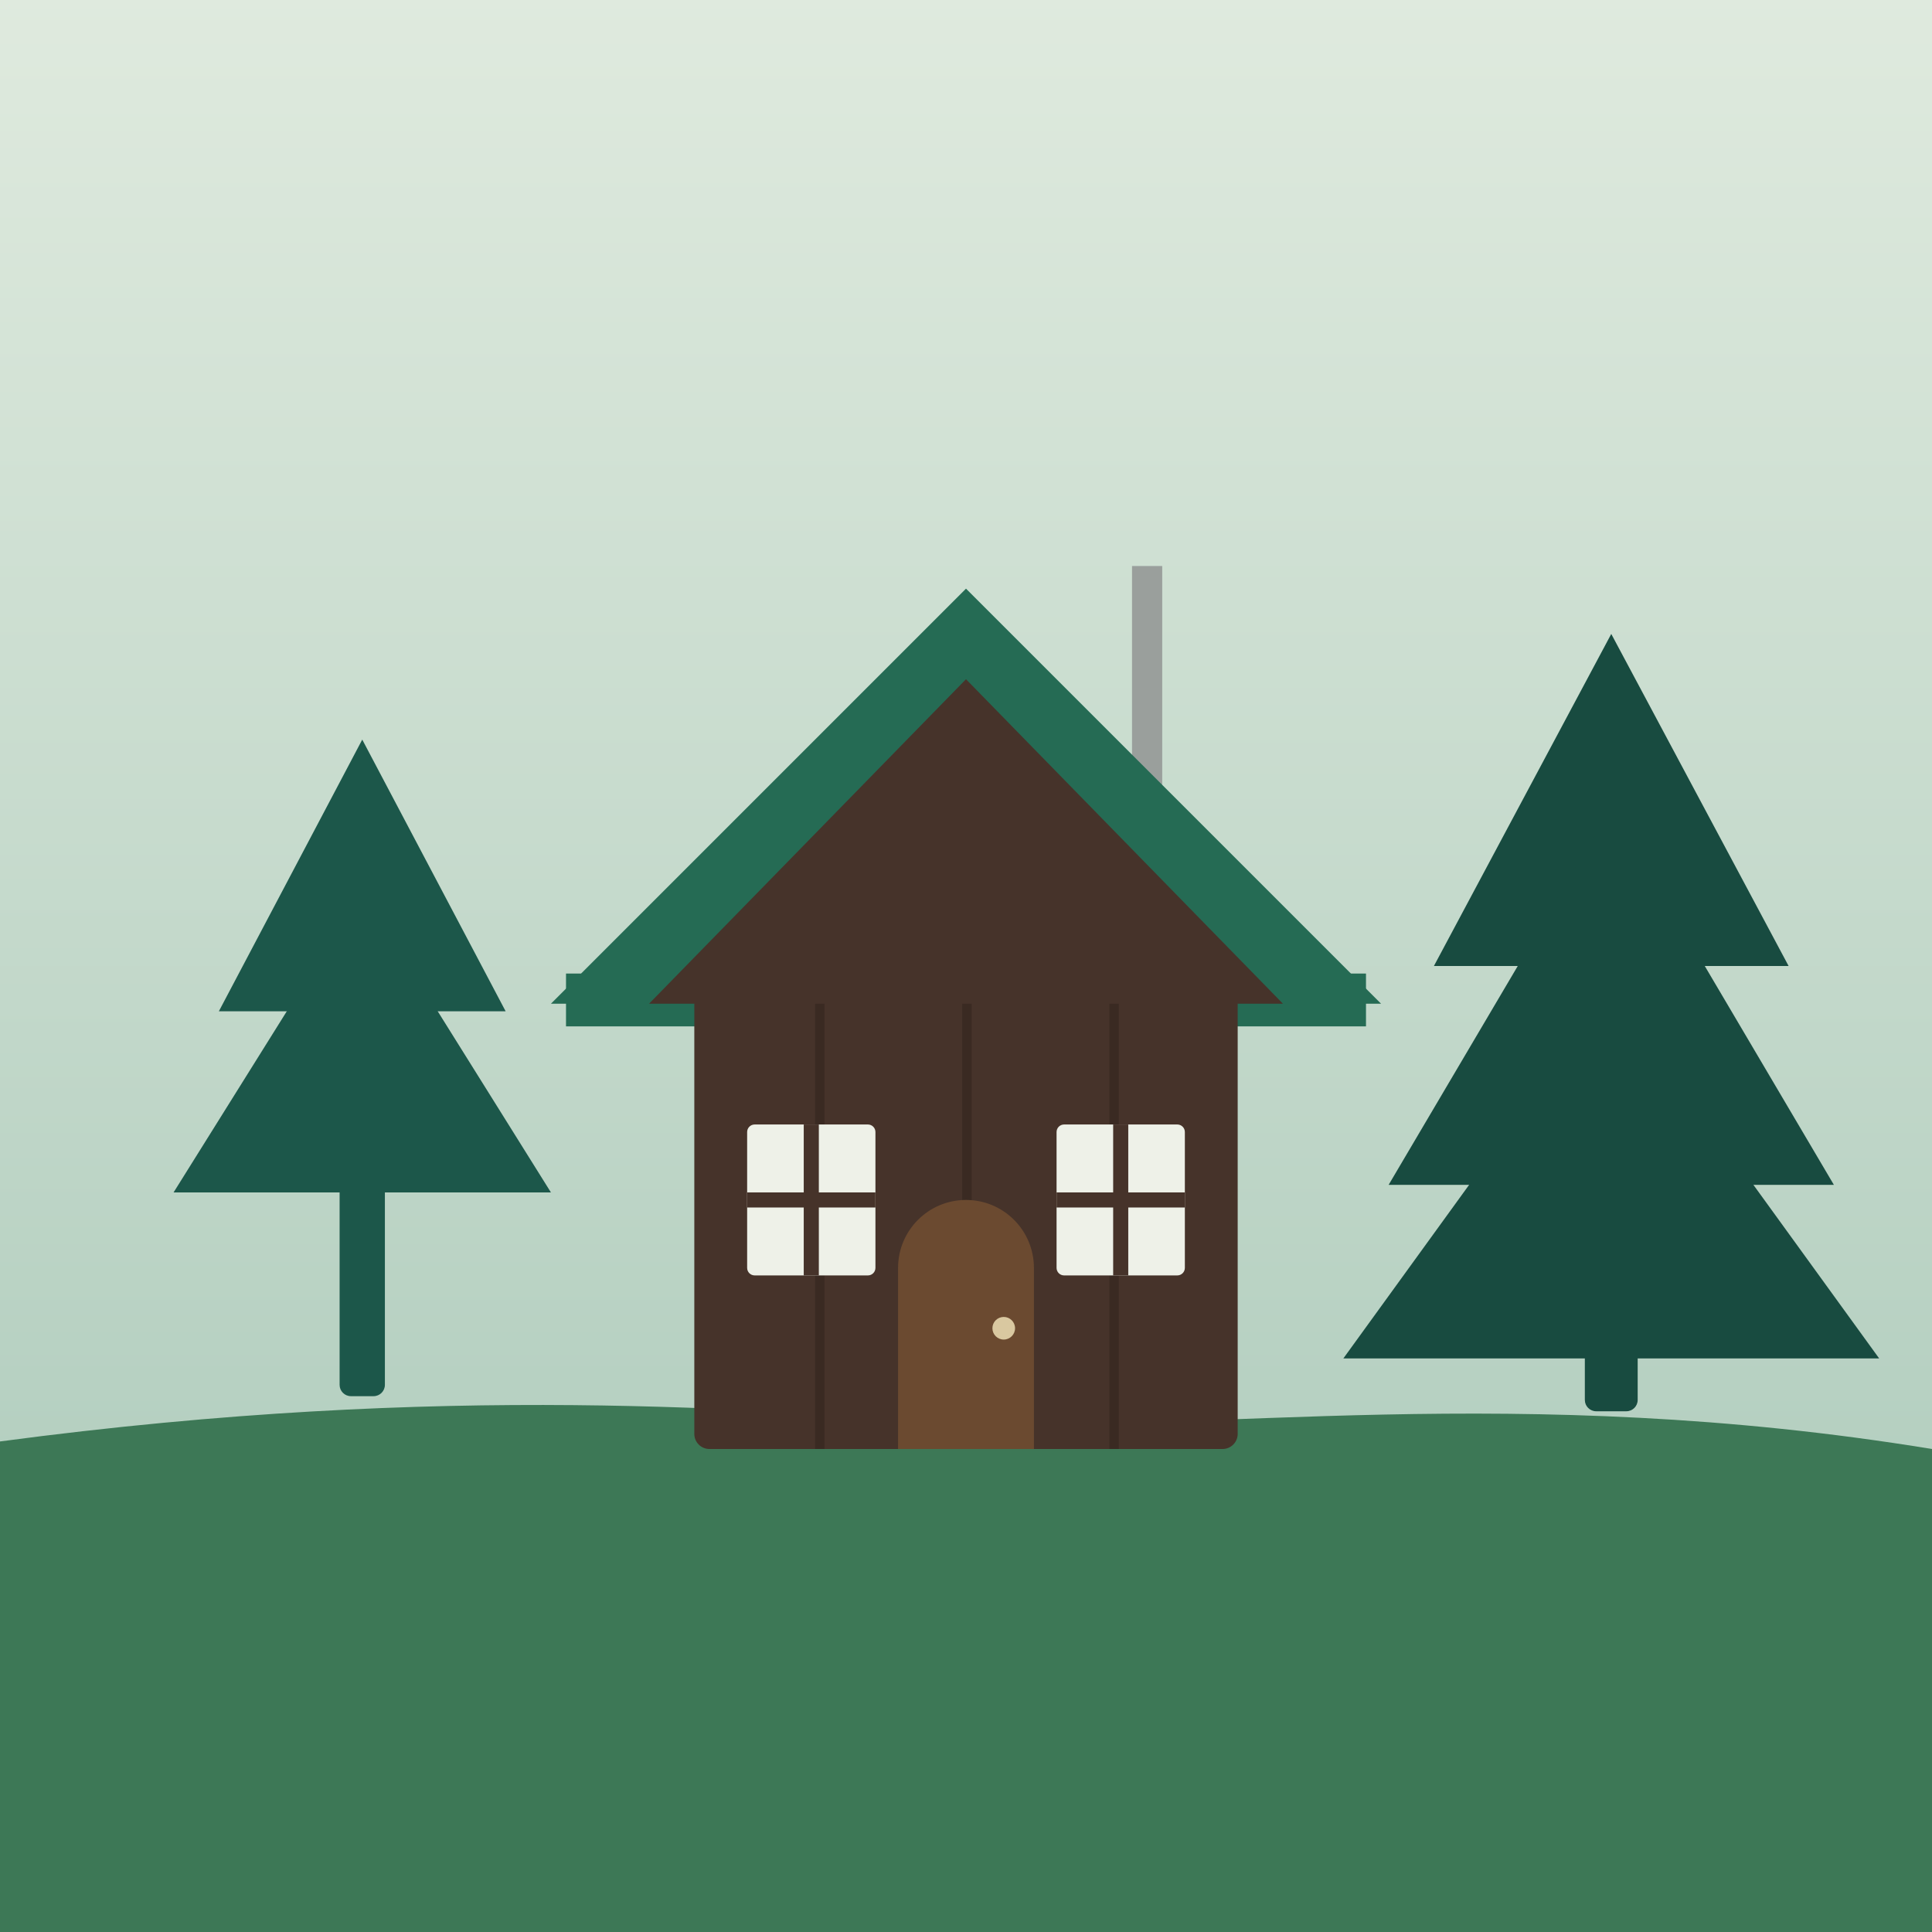
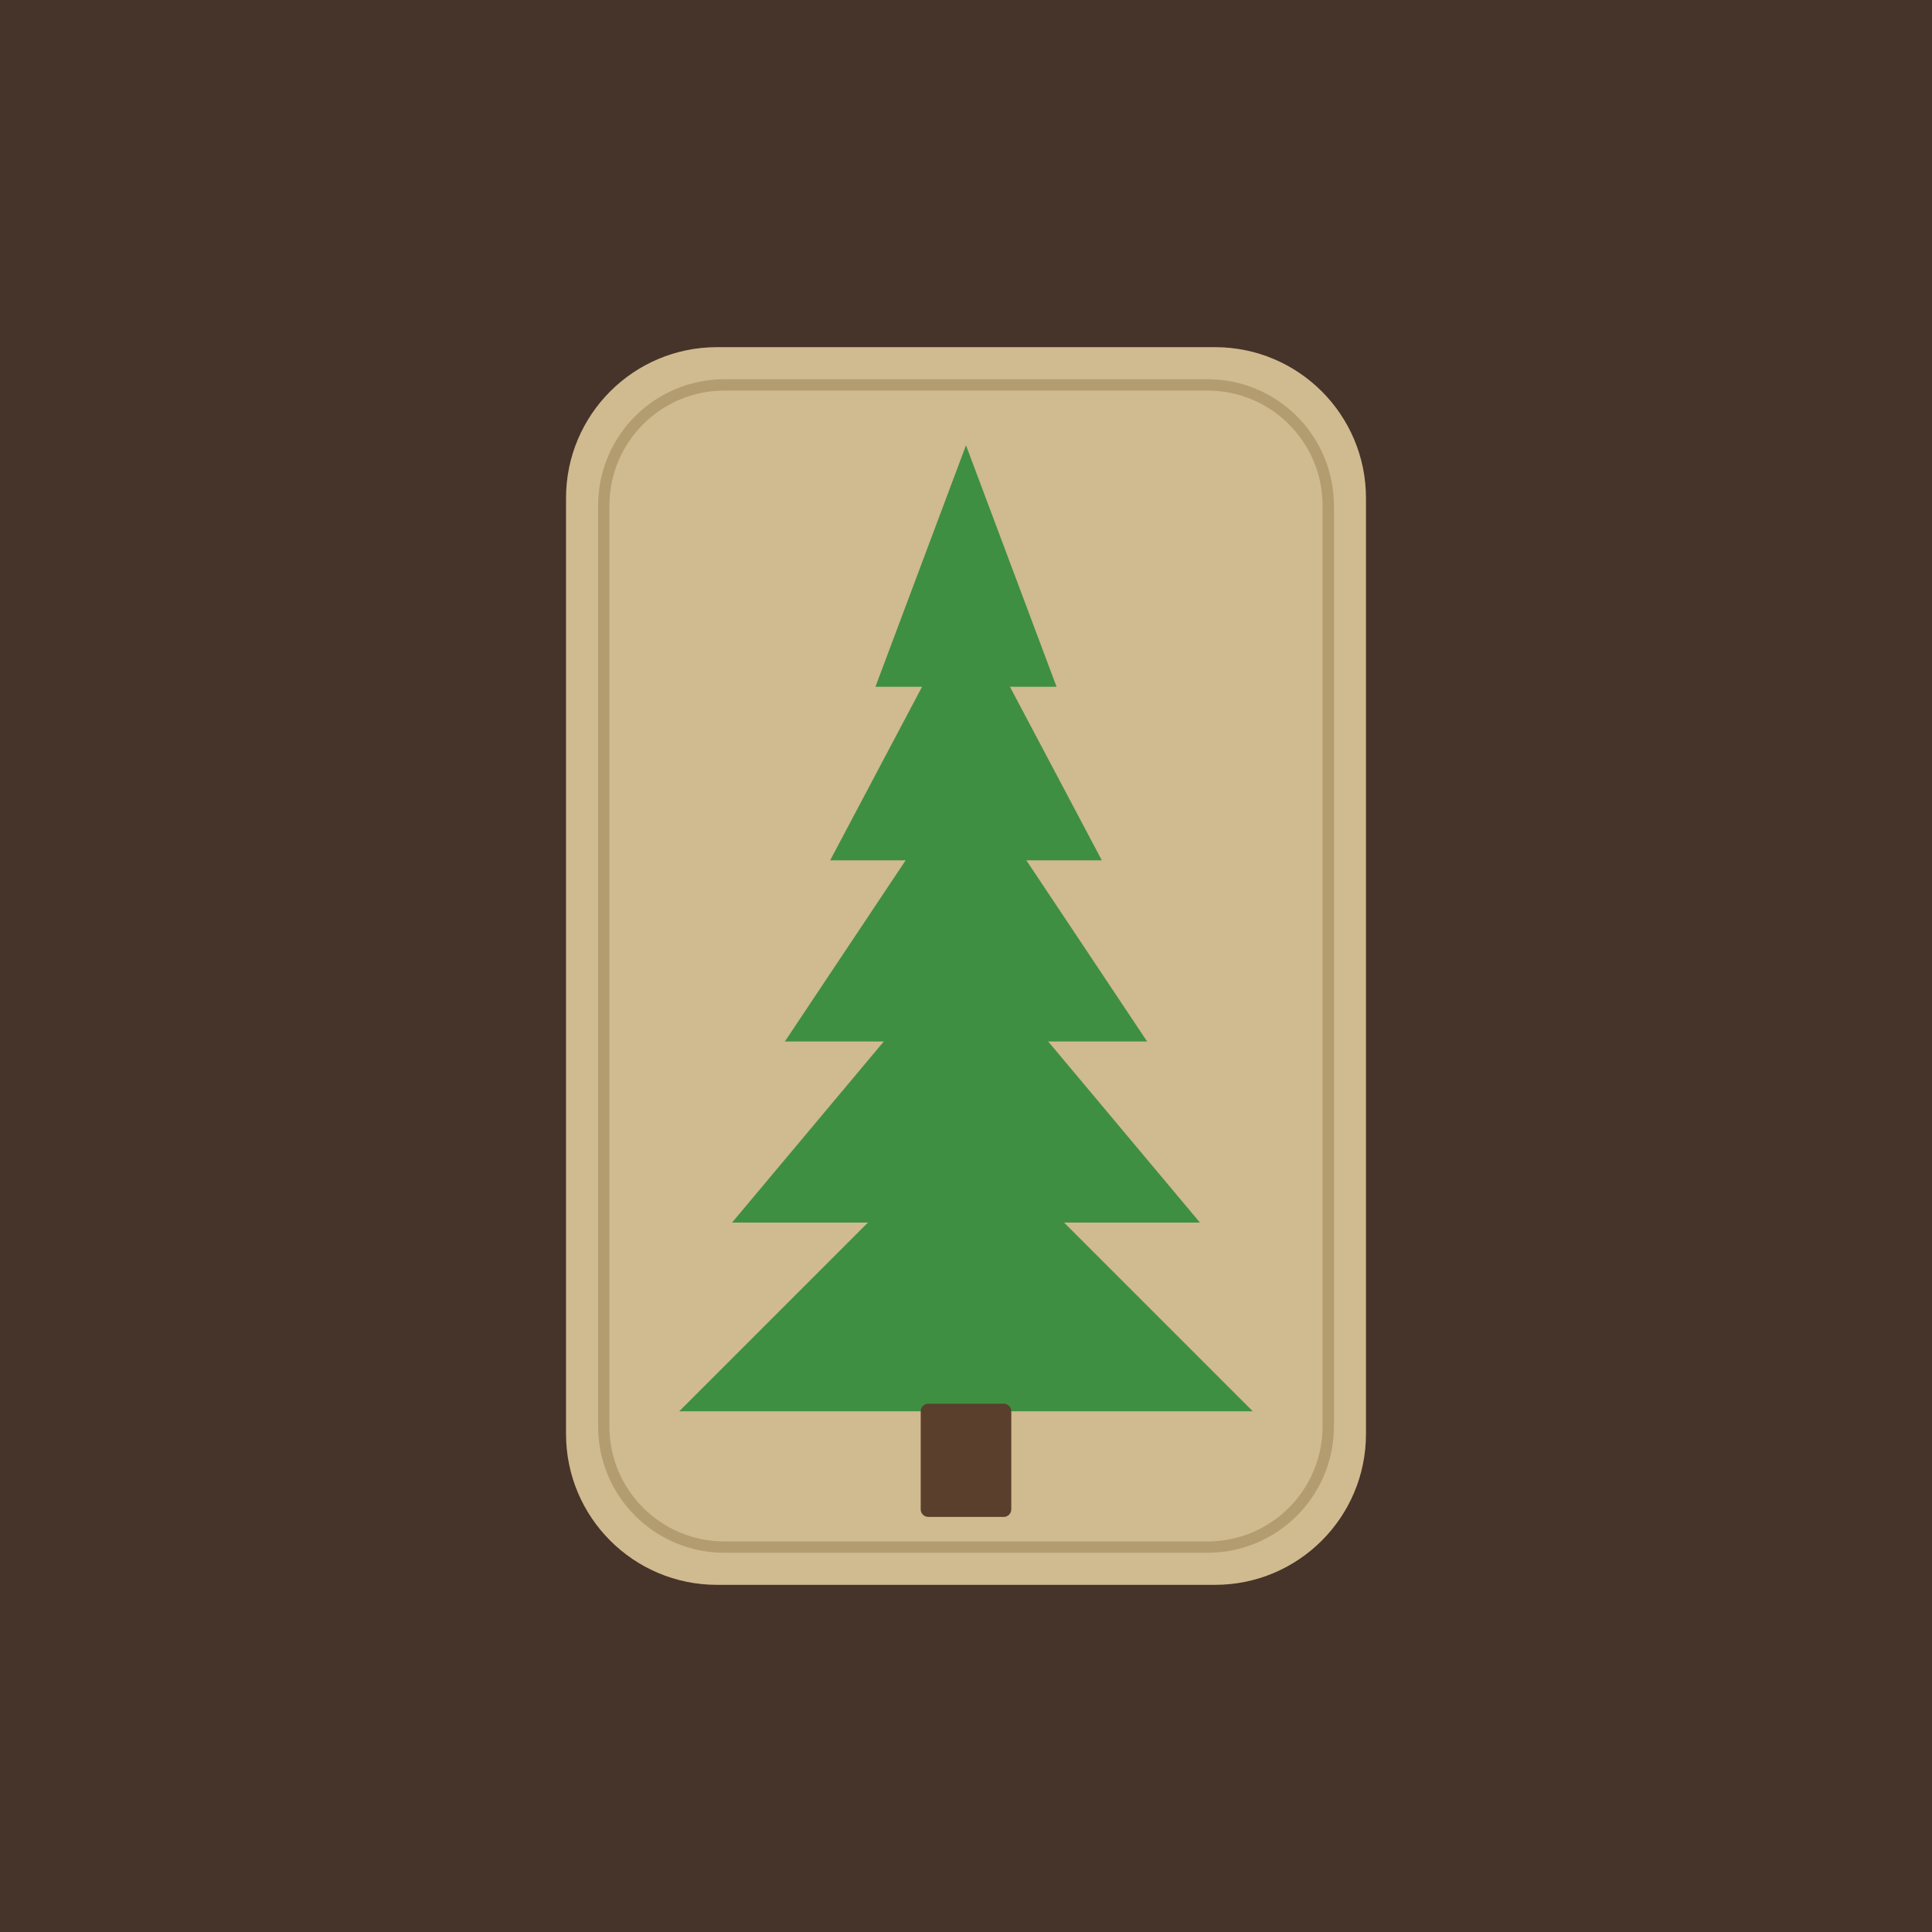
- <svg xmlns="http://www.w3.org/2000/svg" viewBox="0 0 512 512" role="img" aria-label="Cabin Three">
-   <defs>
-     <linearGradient id="sky" x1="0" y1="0" x2="0" y2="1">
-       <stop offset="0" stop-color="#dfeade" />
-       <stop offset="1" stop-color="#a7c7b7" />
-     </linearGradient>
-   </defs>
-   <rect width="512" height="512" fill="url(#sky)" />
-   <g fill="#1c574a">
-     <rect x="90" y="300" width="12" height="70" rx="3" />
-     <path d="M96 196 L134 268 L58 268 Z" />
-     <path d="M96 236 L146 316 L46 316 Z" />
+ <svg xmlns="http://www.w3.org/2000/svg" viewBox="0 0 512 512" role="img" aria-label="Cabin Three - pine tree logo">
+   <rect width="512" height="512" fill="#46332a" />
+   <rect x="150" y="92" width="212" height="328" rx="40" fill="#d0ba8f" />
+   <rect x="160" y="102" width="192" height="308" rx="32" fill="none" stroke="#b39c6f" stroke-width="3" />
+   <g fill="#3f8f43">
+     <path d="M256 118 L280 182 L232 182 Z" />
+     <path d="M256 160 L292 228 L220 228 Z" />
+     <path d="M256 204 L304 276 L208 276 Z" />
+     <path d="M256 250 L318 324 L194 324 Z" />
+     <path d="M256 298 L332 374 L180 374 Z" />
  </g>
-   <g fill="#184b40">
-     <rect x="420" y="288" width="14" height="86" rx="3" />
-     <path d="M427 168 L474 256 L380 256 Z" />
-     <path d="M427 214 L486 314 L368 314 Z" />
-     <path d="M427 262 L498 360 L356 360 Z" />
-   </g>
-   <path d="M0 382 C120 366 200 374 256 377 C320 380 402 366 512 384 L512 512 L0 512 Z" fill="#3d7856" />
-   <rect x="300" y="150" width="8" height="60" fill="#9a9f9c" />
-   <path d="M256 156 L366 266 L146 266 Z" fill="#256b54" />
-   <rect x="150" y="258" width="212" height="14" fill="#256b54" />
-   <path d="M256 180 L340 266 L172 266 Z" fill="#46332a" />
-   <rect x="184" y="262" width="144" height="122" rx="4" fill="#46332a" />
-   <g fill="#3a2a22">
-     <rect x="216" y="266" width="2.5" height="118" />
-     <rect x="255" y="266" width="2.5" height="118" />
-     <rect x="294" y="266" width="2.5" height="118" />
-   </g>
-   <g>
-     <rect x="198" y="298" width="34" height="40" rx="2" fill="#eef1e8" />
-     <rect x="213" y="298" width="4" height="40" fill="#46332a" />
-     <rect x="198" y="316" width="34" height="4" fill="#46332a" />
-   </g>
-   <g>
-     <rect x="280" y="298" width="34" height="40" rx="2" fill="#eef1e8" />
-     <rect x="295" y="298" width="4" height="40" fill="#46332a" />
-     <rect x="280" y="316" width="34" height="4" fill="#46332a" />
-   </g>
-   <path d="M238 384 L238 336 a18 18 0 0 1 36 0 L274 384 Z" fill="#6b4a30" />
-   <circle cx="266" cy="352" r="3" fill="#d9c8a0" />
+   <rect x="244" y="372" width="24" height="30" rx="2" fill="#5a3f2c" />
</svg>
